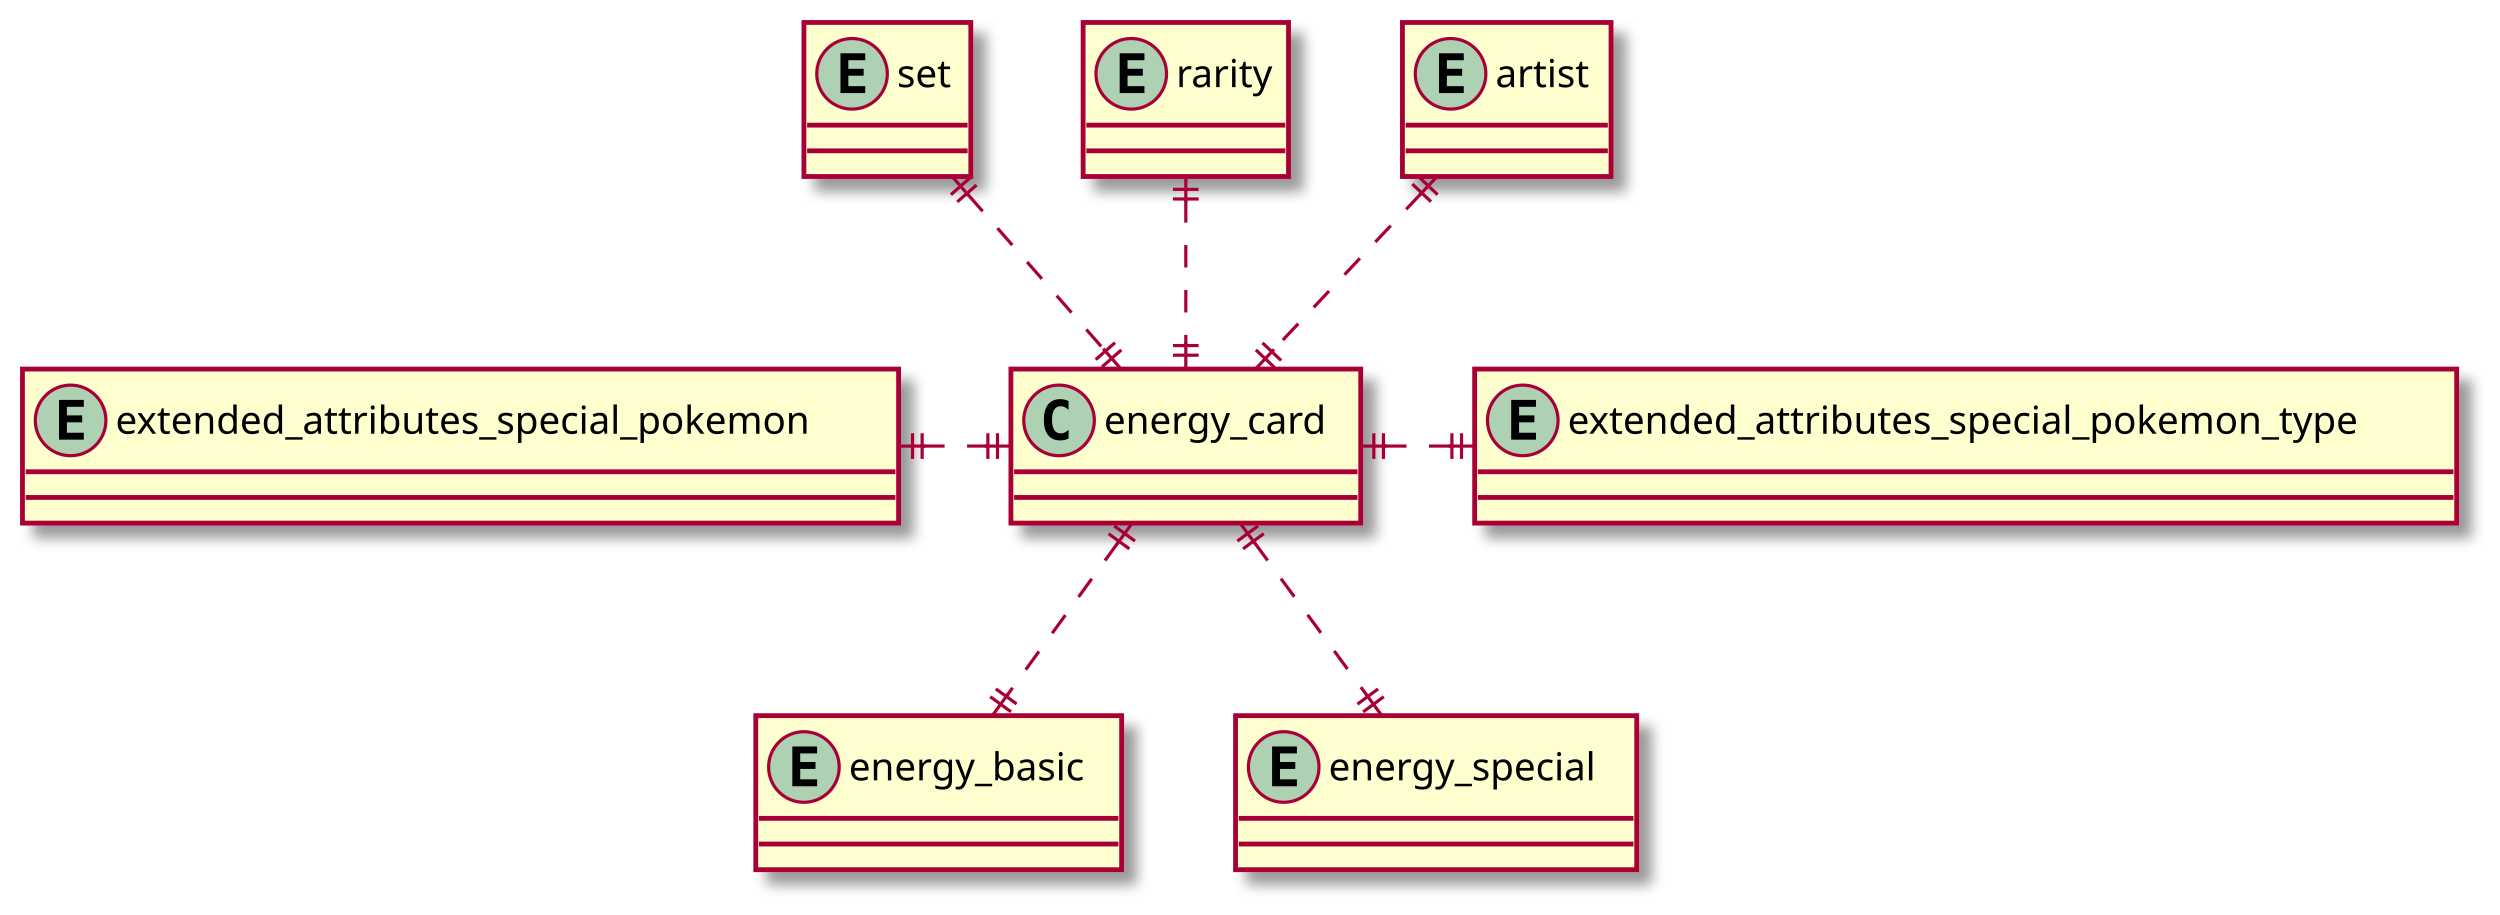
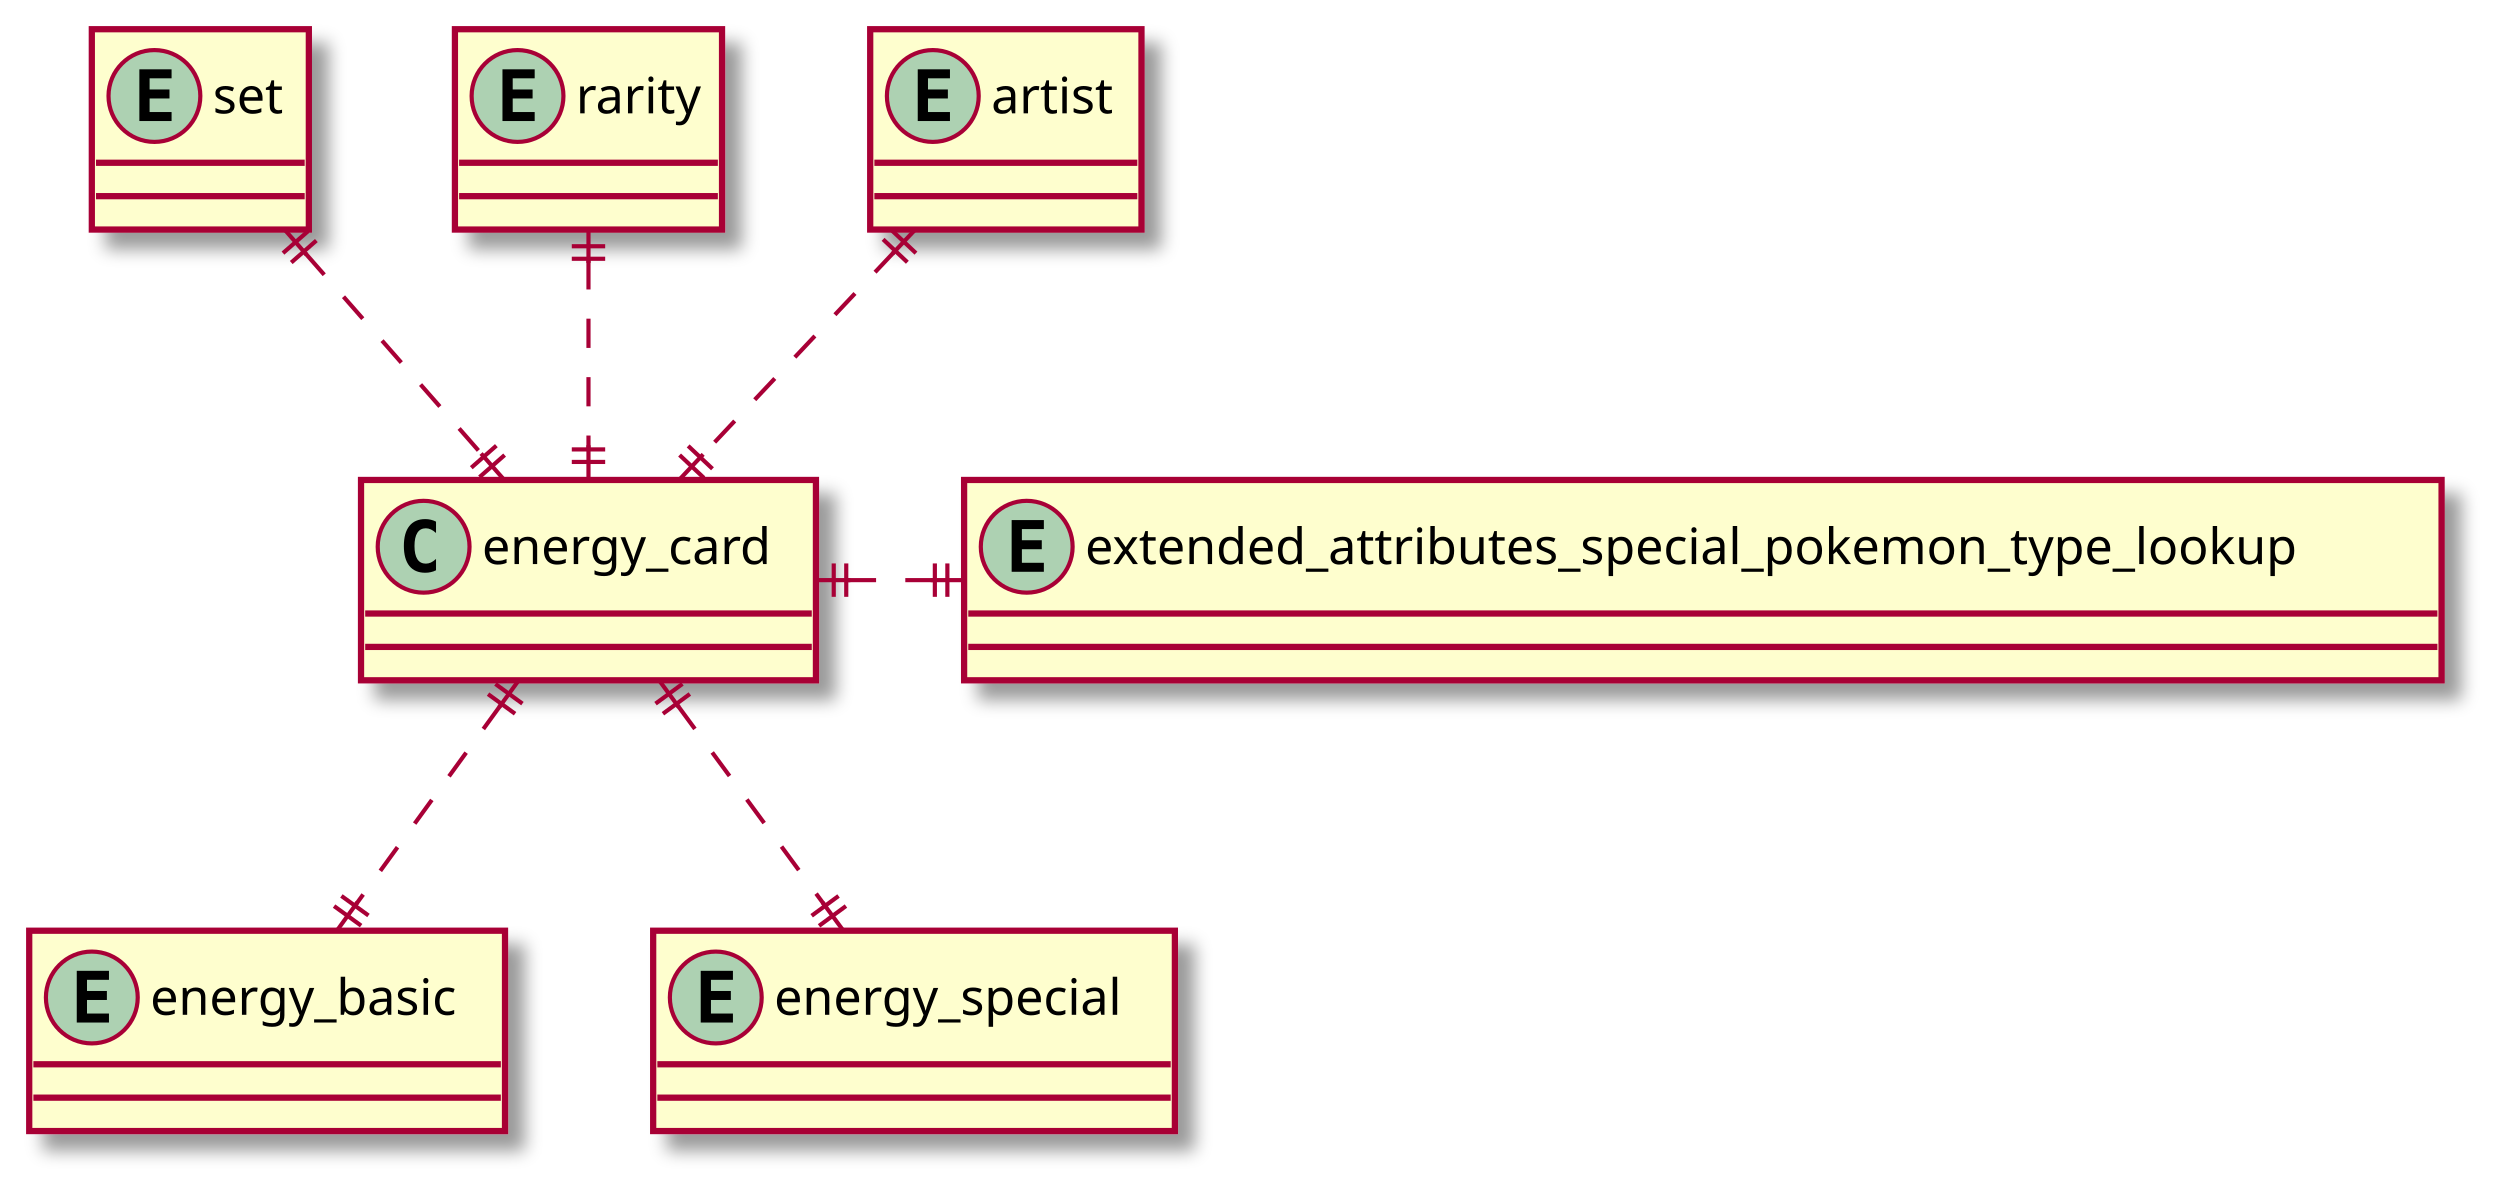
- <svg xmlns="http://www.w3.org/2000/svg" contentScriptType="application/ecmascript" contentStyleType="text/css" height="285px" preserveAspectRatio="none" style="width:779px;height:285px;" version="1.1" viewBox="0 0 779 285" width="779px" zoomAndPan="magnify">
+ <svg xmlns="http://www.w3.org/2000/svg" contentScriptType="application/ecmascript" contentStyleType="text/css" height="285px" preserveAspectRatio="none" style="width:599px;height:285px;" version="1.1" viewBox="0 0 599 285" width="599px" zoomAndPan="magnify">
  <defs>
-     <filter height="300%" id="f1qsi4g1rqx6n0" width="300%" x="-1" y="-1">
+     <filter height="300%" id="f1nr94uebubobd" width="300%" x="-1" y="-1">
      <feGaussianBlur result="blurOut" stdDeviation="2.0" />
      <feColorMatrix in="blurOut" result="blurOut2" type="matrix" values="0 0 0 0 0 0 0 0 0 0 0 0 0 0 0 0 0 0 .4 0" />
      <feOffset dx="4.0" dy="4.0" in="blurOut2" result="blurOut3" />
      <feBlend in="SourceGraphic" in2="blurOut3" mode="normal" />
    </filter>
  </defs>
  <g>
-     <rect codeLine="2" fill="#FEFECE" filter="url(#f1qsi4g1rqx6n0)" height="48" id="artist" style="stroke: #A80036; stroke-width: 1.5;" width="65" x="437" y="7" />
-     <ellipse cx="452" cy="23" fill="#ADD1B2" rx="11" ry="11" style="stroke: #A80036; stroke-width: 1.0;" />
-     <path d="M456.109,29 L448.391,29 L448.391,16.609 L456.109,16.609 L456.109,18.766 L450.844,18.766 L450.844,21.438 L455.609,21.438 L455.609,23.594 L450.844,23.594 L450.844,26.844 L456.109,26.844 L456.109,29 Z " />
-     <text fill="#000000" font-family="sans-serif" font-size="12" lengthAdjust="spacingAndGlyphs" textLength="33" x="466" y="27.154">artist</text>
-     <line style="stroke: #A80036; stroke-width: 1.5;" x1="438" x2="501" y1="39" y2="39" />
-     <line style="stroke: #A80036; stroke-width: 1.5;" x1="438" x2="501" y1="47" y2="47" />
-     <rect codeLine="3" fill="#FEFECE" filter="url(#f1qsi4g1rqx6n0)" height="48" id="energy_basic" style="stroke: #A80036; stroke-width: 1.5;" width="114" x="235.5" y="223" />
-     <ellipse cx="250.5" cy="239" fill="#ADD1B2" rx="11" ry="11" style="stroke: #A80036; stroke-width: 1.0;" />
-     <path d="M254.609,245 L246.891,245 L246.891,232.609 L254.609,232.609 L254.609,234.766 L249.344,234.766 L249.344,237.438 L254.109,237.438 L254.109,239.594 L249.344,239.594 L249.344,242.844 L254.609,242.844 L254.609,245 Z " />
-     <text fill="#000000" font-family="sans-serif" font-size="12" lengthAdjust="spacingAndGlyphs" textLength="82" x="264.5" y="243.154">energy_basic</text>
-     <line style="stroke: #A80036; stroke-width: 1.5;" x1="236.5" x2="348.5" y1="255" y2="255" />
-     <line style="stroke: #A80036; stroke-width: 1.5;" x1="236.5" x2="348.5" y1="263" y2="263" />
-     <rect codeLine="4" fill="#FEFECE" filter="url(#f1qsi4g1rqx6n0)" height="48" id="energy_special" style="stroke: #A80036; stroke-width: 1.5;" width="125" x="385" y="223" />
-     <ellipse cx="400" cy="239" fill="#ADD1B2" rx="11" ry="11" style="stroke: #A80036; stroke-width: 1.0;" />
-     <path d="M404.109,245 L396.391,245 L396.391,232.609 L404.109,232.609 L404.109,234.766 L398.844,234.766 L398.844,237.438 L403.609,237.438 L403.609,239.594 L398.844,239.594 L398.844,242.844 L404.109,242.844 L404.109,245 Z " />
-     <text fill="#000000" font-family="sans-serif" font-size="12" lengthAdjust="spacingAndGlyphs" textLength="93" x="414" y="243.154">energy_special</text>
-     <line style="stroke: #A80036; stroke-width: 1.5;" x1="386" x2="509" y1="255" y2="255" />
-     <line style="stroke: #A80036; stroke-width: 1.5;" x1="386" x2="509" y1="263" y2="263" />
-     <rect codeLine="5" fill="#FEFECE" filter="url(#f1qsi4g1rqx6n0)" height="48" id="extended_attributes_special_pokemon" style="stroke: #A80036; stroke-width: 1.5;" width="273" x="7" y="115" />
-     <ellipse cx="22" cy="131" fill="#ADD1B2" rx="11" ry="11" style="stroke: #A80036; stroke-width: 1.0;" />
-     <path d="M26.109,137 L18.391,137 L18.391,124.609 L26.109,124.609 L26.109,126.766 L20.844,126.766 L20.844,129.438 L25.609,129.438 L25.609,131.594 L20.844,131.594 L20.844,134.844 L26.109,134.844 L26.109,137 Z " />
-     <text fill="#000000" font-family="sans-serif" font-size="12" lengthAdjust="spacingAndGlyphs" textLength="241" x="36" y="135.154">extended_attributes_special_pokemon</text>
-     <line style="stroke: #A80036; stroke-width: 1.5;" x1="8" x2="279" y1="147" y2="147" />
-     <line style="stroke: #A80036; stroke-width: 1.5;" x1="8" x2="279" y1="155" y2="155" />
-     <rect codeLine="6" fill="#FEFECE" filter="url(#f1qsi4g1rqx6n0)" height="48" id="extended_attributes_special_pokemon_type" style="stroke: #A80036; stroke-width: 1.5;" width="306" x="459.5" y="115" />
-     <ellipse cx="474.5" cy="131" fill="#ADD1B2" rx="11" ry="11" style="stroke: #A80036; stroke-width: 1.0;" />
-     <path d="M478.609,137 L470.891,137 L470.891,124.609 L478.609,124.609 L478.609,126.766 L473.344,126.766 L473.344,129.438 L478.109,129.438 L478.109,131.594 L473.344,131.594 L473.344,134.844 L478.609,134.844 L478.609,137 Z " />
-     <text fill="#000000" font-family="sans-serif" font-size="12" lengthAdjust="spacingAndGlyphs" textLength="274" x="488.5" y="135.154">extended_attributes_special_pokemon_type</text>
-     <line style="stroke: #A80036; stroke-width: 1.5;" x1="460.5" x2="764.5" y1="147" y2="147" />
-     <line style="stroke: #A80036; stroke-width: 1.5;" x1="460.5" x2="764.5" y1="155" y2="155" />
-     <rect codeLine="7" fill="#FEFECE" filter="url(#f1qsi4g1rqx6n0)" height="48" id="rarity" style="stroke: #A80036; stroke-width: 1.5;" width="64" x="337.5" y="7" />
-     <ellipse cx="352.5" cy="23" fill="#ADD1B2" rx="11" ry="11" style="stroke: #A80036; stroke-width: 1.0;" />
-     <path d="M356.609,29 L348.891,29 L348.891,16.609 L356.609,16.609 L356.609,18.766 L351.344,18.766 L351.344,21.438 L356.109,21.438 L356.109,23.594 L351.344,23.594 L351.344,26.844 L356.609,26.844 L356.609,29 Z " />
-     <text fill="#000000" font-family="sans-serif" font-size="12" lengthAdjust="spacingAndGlyphs" textLength="32" x="366.5" y="27.154">rarity</text>
-     <line style="stroke: #A80036; stroke-width: 1.5;" x1="338.5" x2="400.5" y1="39" y2="39" />
-     <line style="stroke: #A80036; stroke-width: 1.5;" x1="338.5" x2="400.5" y1="47" y2="47" />
-     <rect codeLine="8" fill="#FEFECE" filter="url(#f1qsi4g1rqx6n0)" height="48" id="set" style="stroke: #A80036; stroke-width: 1.5;" width="52" x="250.5" y="7" />
-     <ellipse cx="265.5" cy="23" fill="#ADD1B2" rx="11" ry="11" style="stroke: #A80036; stroke-width: 1.0;" />
-     <path d="M269.609,29 L261.891,29 L261.891,16.609 L269.609,16.609 L269.609,18.766 L264.344,18.766 L264.344,21.438 L269.109,21.438 L269.109,23.594 L264.344,23.594 L264.344,26.844 L269.609,26.844 L269.609,29 Z " />
-     <text fill="#000000" font-family="sans-serif" font-size="12" lengthAdjust="spacingAndGlyphs" textLength="20" x="279.5" y="27.154">set</text>
-     <line style="stroke: #A80036; stroke-width: 1.5;" x1="251.5" x2="301.5" y1="39" y2="39" />
-     <line style="stroke: #A80036; stroke-width: 1.5;" x1="251.5" x2="301.5" y1="47" y2="47" />
-     <rect fill="#FEFECE" filter="url(#f1qsi4g1rqx6n0)" height="48" id="energy_card" style="stroke: #A80036; stroke-width: 1.5;" width="109" x="315" y="115" />
-     <ellipse cx="330" cy="131" fill="#ADD1B2" rx="11" ry="11" style="stroke: #A80036; stroke-width: 1.0;" />
-     <path d="M332.969,136.641 Q332.391,136.938 331.75,137.078 Q331.109,137.234 330.406,137.234 Q327.906,137.234 326.578,135.594 Q325.266,133.938 325.266,130.812 Q325.266,127.688 326.578,126.031 Q327.906,124.375 330.406,124.375 Q331.109,124.375 331.75,124.531 Q332.406,124.688 332.969,124.984 L332.969,127.703 Q332.344,127.125 331.75,126.859 Q331.156,126.578 330.531,126.578 Q329.188,126.578 328.5,127.656 Q327.812,128.719 327.812,130.812 Q327.812,132.906 328.5,133.984 Q329.188,135.047 330.531,135.047 Q331.156,135.047 331.75,134.781 Q332.344,134.5 332.969,133.922 L332.969,136.641 Z " />
-     <text fill="#000000" font-family="sans-serif" font-size="12" lengthAdjust="spacingAndGlyphs" textLength="77" x="344" y="135.154">energy_card</text>
-     <line style="stroke: #A80036; stroke-width: 1.5;" x1="316" x2="423" y1="147" y2="147" />
-     <line style="stroke: #A80036; stroke-width: 1.5;" x1="316" x2="423" y1="155" y2="155" />
-     <path codeLine="10" d="M442.96,60.13 C428.66,75.29 411.04,93.96 396.65,109.22 " fill="none" id="artist-energy_card" style="stroke: #A80036; stroke-width: 1.0; stroke-dasharray: 7.0,7.0;" />
-     <line style="stroke: #A80036; stroke-width: 1.0;" x1="397.154" x2="391.329" y1="114.509" y2="109.026" />
-     <line style="stroke: #A80036; stroke-width: 1.0;" x1="399.21" x2="393.385" y1="112.324" y2="106.841" />
-     <line style="stroke: #A80036; stroke-width: 1.0;" x1="396.983" x2="391.5" y1="108.854" y2="114.68" />
-     <line style="stroke: #A80036; stroke-width: 1.0;" x1="442.146" x2="447.963" y1="55.163" y2="60.654" />
-     <line style="stroke: #A80036; stroke-width: 1.0;" x1="440.086" x2="445.904" y1="57.345" y2="62.836" />
-     <line style="stroke: #A80036; stroke-width: 1.0;" x1="442.309" x2="447.8" y1="60.818" y2="55" />
-     <path codeLine="11" d="M348.42,169.01 C337.6,183.91 324.45,202.02 313.62,216.93 " fill="none" id="energy_card-energy_basic" style="stroke: #A80036; stroke-width: 1.0; stroke-dasharray: 7.0,7.0;" />
-     <line style="stroke: #A80036; stroke-width: 1.0;" x1="315.025" x2="308.542" y1="221.782" y2="217.095" />
-     <line style="stroke: #A80036; stroke-width: 1.0;" x1="316.783" x2="310.299" y1="219.351" y2="214.664" />
-     <line style="stroke: #A80036; stroke-width: 1.0;" x1="314.127" x2="309.44" y1="216.197" y2="222.68" />
-     <line style="stroke: #A80036; stroke-width: 1.0;" x1="347.202" x2="353.672" y1="163.882" y2="168.588" />
-     <line style="stroke: #A80036; stroke-width: 1.0;" x1="345.438" x2="351.908" y1="166.309" y2="171.014" />
-     <line style="stroke: #A80036; stroke-width: 1.0;" x1="348.085" x2="352.79" y1="169.47" y2="163" />
-     <path codeLine="12" d="M390.85,169.01 C401.81,183.91 415.14,202.02 426.11,216.93 " fill="none" id="energy_card-energy_special" style="stroke: #A80036; stroke-width: 1.0; stroke-dasharray: 7.0,7.0;" />
-     <line style="stroke: #A80036; stroke-width: 1.0;" x1="431.19" x2="424.747" y1="217.087" y2="221.83" />
-     <line style="stroke: #A80036; stroke-width: 1.0;" x1="429.412" x2="422.969" y1="214.671" y2="219.414" />
-     <line style="stroke: #A80036; stroke-width: 1.0;" x1="425.598" x2="430.34" y1="216.237" y2="222.68" />
-     <line style="stroke: #A80036; stroke-width: 1.0;" x1="385.563" x2="392.012" y1="168.591" y2="163.857" />
-     <line style="stroke: #A80036; stroke-width: 1.0;" x1="387.338" x2="393.787" y1="171.01" y2="166.275" />
-     <line style="stroke: #A80036; stroke-width: 1.0;" x1="391.154" x2="386.42" y1="169.449" y2="163" />
-     <path codeLine="13" d="M287.34,139 C294.07,139 300.79,139 307.52,139 " fill="none" id="extended_attributes_special_pokemon-energy_card" style="stroke: #A80036; stroke-width: 1.0; stroke-dasharray: 7.0,7.0;" />
-     <line style="stroke: #A80036; stroke-width: 1.0;" x1="310.82" x2="310.82" y1="135" y2="143" />
-     <line style="stroke: #A80036; stroke-width: 1.0;" x1="307.82" x2="307.82" y1="135" y2="143" />
-     <line style="stroke: #A80036; stroke-width: 1.0;" x1="306.82" x2="314.82" y1="139" y2="139" />
-     <line style="stroke: #A80036; stroke-width: 1.0;" x1="284.34" x2="284.34" y1="143" y2="135" />
-     <line style="stroke: #A80036; stroke-width: 1.0;" x1="287.34" x2="287.34" y1="143" y2="135" />
-     <line style="stroke: #A80036; stroke-width: 1.0;" x1="288.34" x2="280.34" y1="139" y2="139" />
-     <path codeLine="14" d="M431.26,139 C438.29,139 445.33,139 452.37,139 " fill="none" id="energy_card-extended_attributes_special_pokemon_type" style="stroke: #A80036; stroke-width: 1.0; stroke-dasharray: 7.0,7.0;" />
-     <line style="stroke: #A80036; stroke-width: 1.0;" x1="455.41" x2="455.41" y1="135" y2="143" />
-     <line style="stroke: #A80036; stroke-width: 1.0;" x1="452.41" x2="452.41" y1="135" y2="143" />
-     <line style="stroke: #A80036; stroke-width: 1.0;" x1="451.41" x2="459.41" y1="139" y2="139" />
-     <line style="stroke: #A80036; stroke-width: 1.0;" x1="428.08" x2="428.08" y1="143" y2="135" />
-     <line style="stroke: #A80036; stroke-width: 1.0;" x1="431.08" x2="431.08" y1="143" y2="135" />
-     <line style="stroke: #A80036; stroke-width: 1.0;" x1="432.08" x2="424.08" y1="139" y2="139" />
-     <path codeLine="15" d="M369.5,62.36 C369.5,76.52 369.5,93.35 369.5,107.53 " fill="none" id="rarity-energy_card" style="stroke: #A80036; stroke-width: 1.0; stroke-dasharray: 7.0,7.0;" />
-     <line style="stroke: #A80036; stroke-width: 1.0;" x1="373.5" x2="365.5" y1="110.68" y2="110.68" />
-     <line style="stroke: #A80036; stroke-width: 1.0;" x1="373.5" x2="365.5" y1="107.68" y2="107.68" />
-     <line style="stroke: #A80036; stroke-width: 1.0;" x1="369.5" x2="369.5" y1="106.68" y2="114.68" />
-     <line style="stroke: #A80036; stroke-width: 1.0;" x1="365.5" x2="373.5" y1="59" y2="59" />
-     <line style="stroke: #A80036; stroke-width: 1.0;" x1="365.5" x2="373.5" y1="62" y2="62" />
-     <line style="stroke: #A80036; stroke-width: 1.0;" x1="369.5" x2="369.5" y1="63" y2="55" />
-     <path codeLine="16" d="M301.57,60.57 C314.81,75.67 331.03,94.15 344.3,109.27 " fill="none" id="set-energy_card" style="stroke: #A80036; stroke-width: 1.0; stroke-dasharray: 7.0,7.0;" />
-     <line style="stroke: #A80036; stroke-width: 1.0;" x1="349.408" x2="343.395" y1="109.035" y2="114.312" />
-     <line style="stroke: #A80036; stroke-width: 1.0;" x1="347.429" x2="341.416" y1="106.78" y2="112.058" />
-     <line style="stroke: #A80036; stroke-width: 1.0;" x1="343.763" x2="349.04" y1="108.668" y2="114.68" />
-     <line style="stroke: #A80036; stroke-width: 1.0;" x1="296.305" x2="302.324" y1="60.644" y2="55.375" />
-     <line style="stroke: #A80036; stroke-width: 1.0;" x1="298.281" x2="304.3" y1="62.902" y2="57.633" />
-     <line style="stroke: #A80036; stroke-width: 1.0;" x1="301.949" x2="296.68" y1="61.02" y2="55" />
+     <rect codeLine="2" fill="#FEFECE" filter="url(#f1nr94uebubobd)" height="48" id="artist" style="stroke:#A80036;stroke-width:1.5;" width="65" x="208.5" y="7" />
+     <ellipse cx="223.5" cy="23" fill="#ADD1B2" rx="11" ry="11" style="stroke:#A80036;stroke-width:1.0;" />
+     <path d="M227.609,29 L219.891,29 L219.891,16.609 L227.609,16.609 L227.609,18.766 L222.344,18.766 L222.344,21.438 L227.109,21.438 L227.109,23.594 L222.344,23.594 L222.344,26.844 L227.609,26.844 L227.609,29 Z " fill="#000000" />
+     <text fill="#000000" font-family="sans-serif" font-size="12" lengthAdjust="spacingAndGlyphs" textLength="33" x="237.5" y="27.154">artist</text>
+     <line style="stroke:#A80036;stroke-width:1.5;" x1="209.5" x2="272.5" y1="39" y2="39" />
+     <line style="stroke:#A80036;stroke-width:1.5;" x1="209.5" x2="272.5" y1="47" y2="47" />
+     <rect codeLine="3" fill="#FEFECE" filter="url(#f1nr94uebubobd)" height="48" id="energy_basic" style="stroke:#A80036;stroke-width:1.5;" width="114" x="7" y="223" />
+     <ellipse cx="22" cy="239" fill="#ADD1B2" rx="11" ry="11" style="stroke:#A80036;stroke-width:1.0;" />
+     <path d="M26.109,245 L18.391,245 L18.391,232.609 L26.109,232.609 L26.109,234.766 L20.844,234.766 L20.844,237.438 L25.609,237.438 L25.609,239.594 L20.844,239.594 L20.844,242.844 L26.109,242.844 L26.109,245 Z " fill="#000000" />
+     <text fill="#000000" font-family="sans-serif" font-size="12" lengthAdjust="spacingAndGlyphs" textLength="82" x="36" y="243.154">energy_basic</text>
+     <line style="stroke:#A80036;stroke-width:1.5;" x1="8" x2="120" y1="255" y2="255" />
+     <line style="stroke:#A80036;stroke-width:1.5;" x1="8" x2="120" y1="263" y2="263" />
+     <rect codeLine="4" fill="#FEFECE" filter="url(#f1nr94uebubobd)" height="48" id="energy_special" style="stroke:#A80036;stroke-width:1.5;" width="125" x="156.5" y="223" />
+     <ellipse cx="171.5" cy="239" fill="#ADD1B2" rx="11" ry="11" style="stroke:#A80036;stroke-width:1.0;" />
+     <path d="M175.609,245 L167.891,245 L167.891,232.609 L175.609,232.609 L175.609,234.766 L170.344,234.766 L170.344,237.438 L175.109,237.438 L175.109,239.594 L170.344,239.594 L170.344,242.844 L175.609,242.844 L175.609,245 Z " fill="#000000" />
+     <text fill="#000000" font-family="sans-serif" font-size="12" lengthAdjust="spacingAndGlyphs" textLength="93" x="185.5" y="243.154">energy_special</text>
+     <line style="stroke:#A80036;stroke-width:1.5;" x1="157.5" x2="280.5" y1="255" y2="255" />
+     <line style="stroke:#A80036;stroke-width:1.5;" x1="157.5" x2="280.5" y1="263" y2="263" />
+     <rect codeLine="5" fill="#FEFECE" filter="url(#f1nr94uebubobd)" height="48" id="extended_attributes_special_pokemon_type_lookup" style="stroke:#A80036;stroke-width:1.5;" width="354" x="231" y="115" />
+     <ellipse cx="246" cy="131" fill="#ADD1B2" rx="11" ry="11" style="stroke:#A80036;stroke-width:1.0;" />
+     <path d="M250.109,137 L242.391,137 L242.391,124.609 L250.109,124.609 L250.109,126.766 L244.844,126.766 L244.844,129.438 L249.609,129.438 L249.609,131.594 L244.844,131.594 L244.844,134.844 L250.109,134.844 L250.109,137 Z " fill="#000000" />
+     <text fill="#000000" font-family="sans-serif" font-size="12" lengthAdjust="spacingAndGlyphs" textLength="322" x="260" y="135.154">extended_attributes_special_pokemon_type_lookup</text>
+     <line style="stroke:#A80036;stroke-width:1.5;" x1="232" x2="584" y1="147" y2="147" />
+     <line style="stroke:#A80036;stroke-width:1.5;" x1="232" x2="584" y1="155" y2="155" />
+     <rect codeLine="6" fill="#FEFECE" filter="url(#f1nr94uebubobd)" height="48" id="rarity" style="stroke:#A80036;stroke-width:1.5;" width="64" x="109" y="7" />
+     <ellipse cx="124" cy="23" fill="#ADD1B2" rx="11" ry="11" style="stroke:#A80036;stroke-width:1.0;" />
+     <path d="M128.109,29 L120.391,29 L120.391,16.609 L128.109,16.609 L128.109,18.766 L122.844,18.766 L122.844,21.438 L127.609,21.438 L127.609,23.594 L122.844,23.594 L122.844,26.844 L128.109,26.844 L128.109,29 Z " fill="#000000" />
+     <text fill="#000000" font-family="sans-serif" font-size="12" lengthAdjust="spacingAndGlyphs" textLength="32" x="138" y="27.154">rarity</text>
+     <line style="stroke:#A80036;stroke-width:1.5;" x1="110" x2="172" y1="39" y2="39" />
+     <line style="stroke:#A80036;stroke-width:1.5;" x1="110" x2="172" y1="47" y2="47" />
+     <rect codeLine="7" fill="#FEFECE" filter="url(#f1nr94uebubobd)" height="48" id="set" style="stroke:#A80036;stroke-width:1.5;" width="52" x="22" y="7" />
+     <ellipse cx="37" cy="23" fill="#ADD1B2" rx="11" ry="11" style="stroke:#A80036;stroke-width:1.0;" />
+     <path d="M41.109,29 L33.391,29 L33.391,16.609 L41.109,16.609 L41.109,18.766 L35.844,18.766 L35.844,21.438 L40.609,21.438 L40.609,23.594 L35.844,23.594 L35.844,26.844 L41.109,26.844 L41.109,29 Z " fill="#000000" />
+     <text fill="#000000" font-family="sans-serif" font-size="12" lengthAdjust="spacingAndGlyphs" textLength="20" x="51" y="27.154">set</text>
+     <line style="stroke:#A80036;stroke-width:1.5;" x1="23" x2="73" y1="39" y2="39" />
+     <line style="stroke:#A80036;stroke-width:1.5;" x1="23" x2="73" y1="47" y2="47" />
+     <rect fill="#FEFECE" filter="url(#f1nr94uebubobd)" height="48" id="energy_card" style="stroke:#A80036;stroke-width:1.5;" width="109" x="86.5" y="115" />
+     <ellipse cx="101.5" cy="131" fill="#ADD1B2" rx="11" ry="11" style="stroke:#A80036;stroke-width:1.0;" />
+     <path d="M104.469,136.641 Q103.891,136.938 103.25,137.078 Q102.609,137.234 101.906,137.234 Q99.406,137.234 98.078,135.594 Q96.766,133.938 96.766,130.812 Q96.766,127.688 98.078,126.031 Q99.406,124.375 101.906,124.375 Q102.609,124.375 103.25,124.531 Q103.906,124.688 104.469,124.984 L104.469,127.703 Q103.844,127.125 103.25,126.859 Q102.656,126.578 102.031,126.578 Q100.688,126.578 100,127.656 Q99.312,128.719 99.312,130.812 Q99.312,132.906 100,133.984 Q100.688,135.047 102.031,135.047 Q102.656,135.047 103.25,134.781 Q103.844,134.5 104.469,133.922 L104.469,136.641 Z " fill="#000000" />
+     <text fill="#000000" font-family="sans-serif" font-size="12" lengthAdjust="spacingAndGlyphs" textLength="77" x="115.5" y="135.154">energy_card</text>
+     <line style="stroke:#A80036;stroke-width:1.5;" x1="87.5" x2="194.5" y1="147" y2="147" />
+     <line style="stroke:#A80036;stroke-width:1.5;" x1="87.5" x2="194.5" y1="155" y2="155" />
+     <path codeLine="9" d="M214.46,60.13 C200.16,75.29 182.54,93.96 168.15,109.22 " fill="none" id="artist-energy_card" style="stroke:#A80036;stroke-width:1.0;stroke-dasharray:7.0,7.0;" />
+     <line style="stroke:#A80036;stroke-width:1.0;" x1="168.654" x2="162.829" y1="114.509" y2="109.026" />
+     <line style="stroke:#A80036;stroke-width:1.0;" x1="170.71" x2="164.885" y1="112.324" y2="106.841" />
+     <line style="stroke:#A80036;stroke-width:1.0;" x1="168.483" x2="163" y1="108.854" y2="114.68" />
+     <line style="stroke:#A80036;stroke-width:1.0;" x1="213.645" x2="219.463" y1="55.163" y2="60.654" />
+     <line style="stroke:#A80036;stroke-width:1.0;" x1="211.586" x2="217.404" y1="57.345" y2="62.836" />
+     <line style="stroke:#A80036;stroke-width:1.0;" x1="213.809" x2="219.3" y1="60.818" y2="55" />
+     <path codeLine="10" d="M119.92,169.01 C109.1,183.91 95.95,202.02 85.12,216.93 " fill="none" id="energy_card-energy_basic" style="stroke:#A80036;stroke-width:1.0;stroke-dasharray:7.0,7.0;" />
+     <line style="stroke:#A80036;stroke-width:1.0;" x1="86.525" x2="80.042" y1="221.782" y2="217.095" />
+     <line style="stroke:#A80036;stroke-width:1.0;" x1="88.283" x2="81.799" y1="219.351" y2="214.664" />
+     <line style="stroke:#A80036;stroke-width:1.0;" x1="85.627" x2="80.94" y1="216.197" y2="222.68" />
+     <line style="stroke:#A80036;stroke-width:1.0;" x1="118.702" x2="125.172" y1="163.882" y2="168.588" />
+     <line style="stroke:#A80036;stroke-width:1.0;" x1="116.938" x2="123.408" y1="166.309" y2="171.014" />
+     <line style="stroke:#A80036;stroke-width:1.0;" x1="119.585" x2="124.29" y1="169.47" y2="163" />
+     <path codeLine="11" d="M162.35,169.01 C173.31,183.91 186.64,202.02 197.61,216.93 " fill="none" id="energy_card-energy_special" style="stroke:#A80036;stroke-width:1.0;stroke-dasharray:7.0,7.0;" />
+     <line style="stroke:#A80036;stroke-width:1.0;" x1="202.69" x2="196.247" y1="217.087" y2="221.83" />
+     <line style="stroke:#A80036;stroke-width:1.0;" x1="200.912" x2="194.469" y1="214.671" y2="219.414" />
+     <line style="stroke:#A80036;stroke-width:1.0;" x1="197.098" x2="201.84" y1="216.237" y2="222.68" />
+     <line style="stroke:#A80036;stroke-width:1.0;" x1="157.063" x2="163.512" y1="168.591" y2="163.857" />
+     <line style="stroke:#A80036;stroke-width:1.0;" x1="158.838" x2="165.287" y1="171.01" y2="166.275" />
+     <line style="stroke:#A80036;stroke-width:1.0;" x1="162.654" x2="157.92" y1="169.449" y2="163" />
+     <path codeLine="12" d="M202.91,139 C209.93,139 216.95,139 223.97,139 " fill="none" id="energy_card-extended_attributes_special_pokemon_type_lookup" style="stroke:#A80036;stroke-width:1.0;stroke-dasharray:7.0,7.0;" />
+     <line style="stroke:#A80036;stroke-width:1.0;" x1="226.99" x2="226.99" y1="135" y2="143" />
+     <line style="stroke:#A80036;stroke-width:1.0;" x1="223.99" x2="223.99" y1="135" y2="143" />
+     <line style="stroke:#A80036;stroke-width:1.0;" x1="222.99" x2="230.99" y1="139" y2="139" />
+     <line style="stroke:#A80036;stroke-width:1.0;" x1="199.76" x2="199.76" y1="143" y2="135" />
+     <line style="stroke:#A80036;stroke-width:1.0;" x1="202.76" x2="202.76" y1="143" y2="135" />
+     <line style="stroke:#A80036;stroke-width:1.0;" x1="203.76" x2="195.76" y1="139" y2="139" />
+     <path codeLine="13" d="M141,62.36 C141,76.52 141,93.35 141,107.53 " fill="none" id="rarity-energy_card" style="stroke:#A80036;stroke-width:1.0;stroke-dasharray:7.0,7.0;" />
+     <line style="stroke:#A80036;stroke-width:1.0;" x1="145" x2="137" y1="110.68" y2="110.68" />
+     <line style="stroke:#A80036;stroke-width:1.0;" x1="145" x2="137" y1="107.68" y2="107.68" />
+     <line style="stroke:#A80036;stroke-width:1.0;" x1="141" x2="141" y1="106.68" y2="114.68" />
+     <line style="stroke:#A80036;stroke-width:1.0;" x1="137" x2="145" y1="59" y2="59" />
+     <line style="stroke:#A80036;stroke-width:1.0;" x1="137" x2="145" y1="62" y2="62" />
+     <line style="stroke:#A80036;stroke-width:1.0;" x1="141" x2="141" y1="63" y2="55" />
+     <path codeLine="14" d="M73.07,60.57 C86.31,75.67 102.53,94.15 115.8,109.27 " fill="none" id="set-energy_card" style="stroke:#A80036;stroke-width:1.0;stroke-dasharray:7.0,7.0;" />
+     <line style="stroke:#A80036;stroke-width:1.0;" x1="120.908" x2="114.895" y1="109.035" y2="114.312" />
+     <line style="stroke:#A80036;stroke-width:1.0;" x1="118.929" x2="112.916" y1="106.78" y2="112.058" />
+     <line style="stroke:#A80036;stroke-width:1.0;" x1="115.263" x2="120.54" y1="108.668" y2="114.68" />
+     <line style="stroke:#A80036;stroke-width:1.0;" x1="67.805" x2="73.824" y1="60.644" y2="55.375" />
+     <line style="stroke:#A80036;stroke-width:1.0;" x1="69.781" x2="75.8" y1="62.902" y2="57.633" />
+     <line style="stroke:#A80036;stroke-width:1.0;" x1="73.449" x2="68.18" y1="61.02" y2="55" />
  </g>
</svg>
